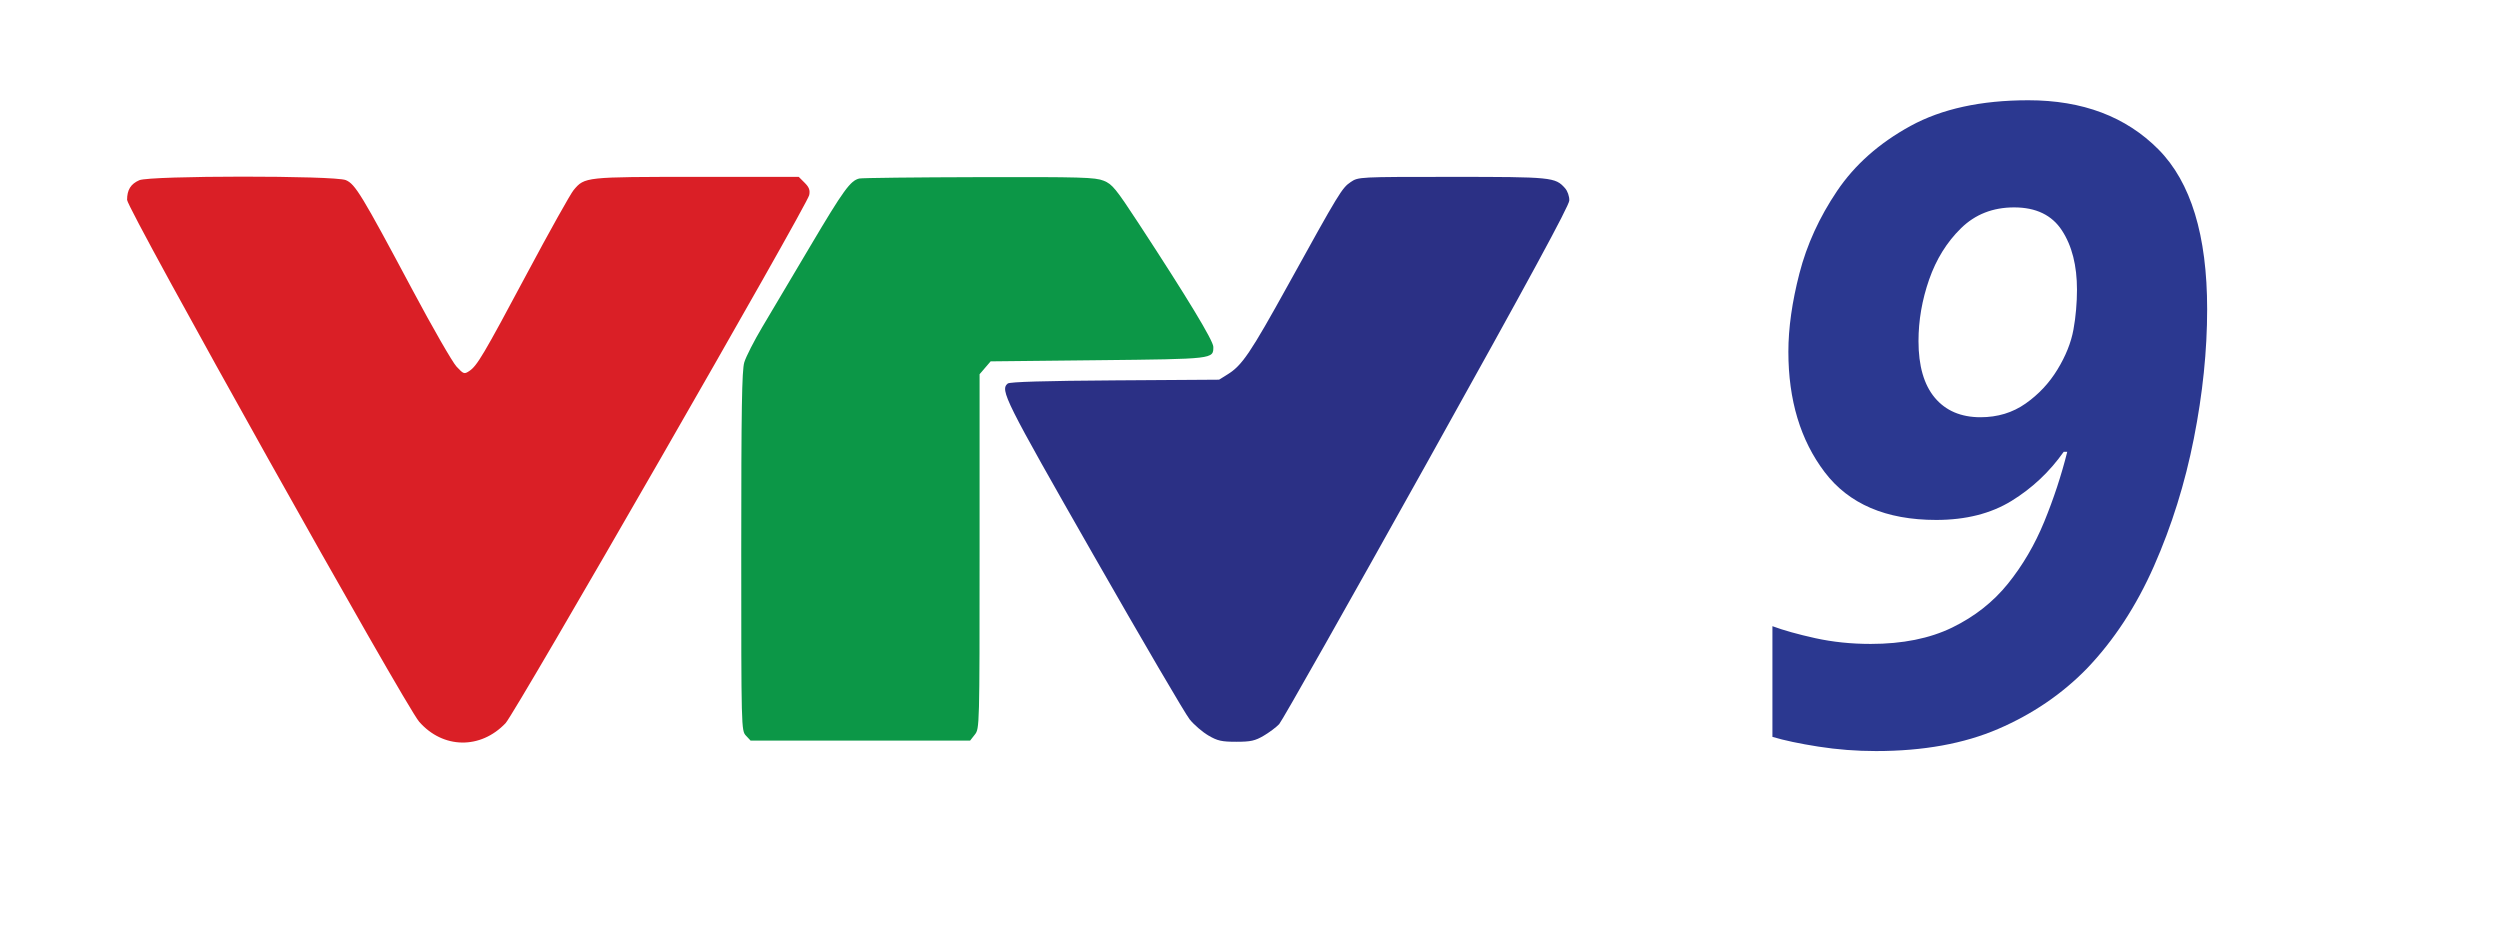
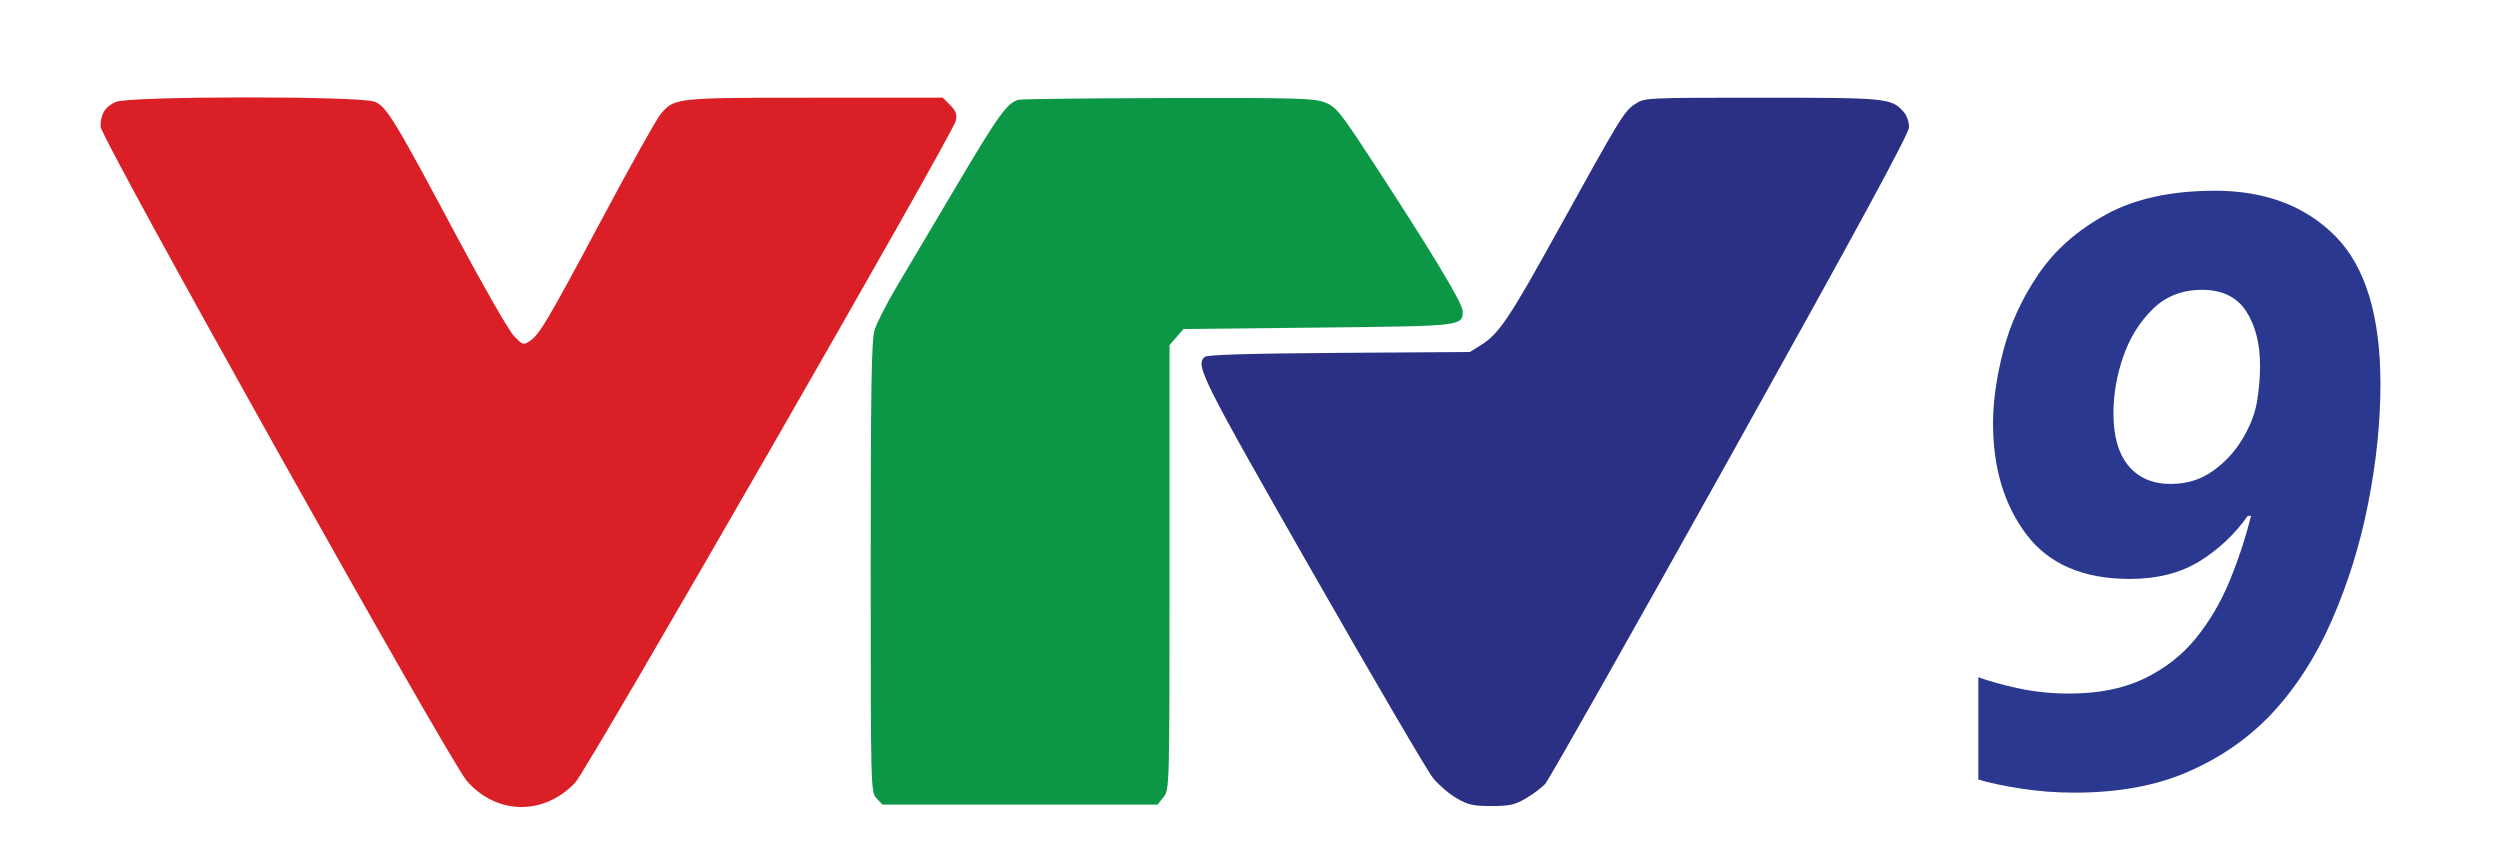
- <svg xmlns="http://www.w3.org/2000/svg" viewBox="0 0 960 360" width="960" height="360" fill="none">
-   <g transform="translate(40, 60) scale(0.88)">
-     <path d="M 15.329 10.458 C 11.601 12.079, 10 14.658, 10 19.041 C 10 22.996, 131.329 239.763, 137.462 246.765 C 147.854 258.630, 164.244 258.892, 175.169 247.370 C 179.360 242.948, 306.779 21.353, 307.659 16.954 C 308.092 14.792, 307.624 13.533, 305.657 11.566 L 303.091 9 258.513 9 C 209.902 9, 209.682 9.023, 204.879 14.731 C 203.489 16.383, 194.334 32.757, 184.534 51.117 C 165.357 87.044, 162.714 91.501, 159.240 93.777 C 157.118 95.167, 156.781 95.044, 153.740 91.767 C 151.958 89.847, 143.327 74.827, 134.560 58.388 C 112.319 16.685, 109.555 12.130, 105.441 10.411 C 100.548 8.366, 20.040 8.408, 15.329 10.458 Z" fill="#DA1F26" />
-     <path d="M 329.500 9.716 C 325.611 10.657, 322.638 14.756, 308.260 39 C 300.268 52.475, 290.788 68.450, 287.192 74.500 C 283.597 80.550, 280.058 87.484, 279.328 89.909 C 278.273 93.411, 278 110.387, 278 172.470 C 278 249.738, 278.023 250.648, 280.039 252.811 L 282.078 255 329.966 255 L 377.855 255 379.927 252.365 C 381.984 249.751, 382 249.119, 382 172.421 L 382 95.112 384.412 92.306 L 386.825 89.500 433.760 89 C 484.401 88.461, 484 88.507, 484 83.166 C 484 80.517, 472.640 61.741, 451.481 29.419 C 441.408 14.030, 439.887 12.172, 436.130 10.669 C 432.415 9.182, 426.475 9.013, 381.730 9.116 C 354.103 9.180, 330.600 9.450, 329.500 9.716 Z" fill="#0C9747" />
-     <path d="M 543.949 11.256 C 540.136 13.825, 538.965 15.748, 516.830 55.780 C 500.118 86.005, 496.595 91.223, 490.233 95.179 L 486.500 97.500 441.045 97.798 C 410.535 97.998, 395.163 98.449, 394.295 99.171 C 390.862 102.019, 392.836 105.971, 431.619 173.879 C 452.860 211.071, 471.788 243.410, 473.681 245.744 C 475.575 248.079, 479.234 251.229, 481.812 252.744 C 485.803 255.090, 487.615 255.500, 494 255.500 C 500.320 255.500, 502.208 255.082, 506 252.845 C 508.475 251.385, 511.502 249.117, 512.727 247.805 C 513.952 246.493, 542.923 195.263, 577.106 133.960 C 621.603 54.162, 639.278 21.591, 639.329 19.300 C 639.370 17.457, 638.573 15.172, 637.450 13.912 C 633.206 9.151, 631.696 9, 588.180 9 C 547.407 9, 547.287 9.006, 543.949 11.256 Z" fill="#2B3085" />
+ <svg xmlns="http://www.w3.org/2000/svg" viewBox="0 0 870 300" width="870" height="300" fill="none">
+   <g transform="translate(25, 25)">
+     <g transform="translate(0, 0)">
+       <path d="M 15.329 10.458 C 11.601 12.079, 10 14.658, 10 19.041 C 10 22.996, 131.329 239.763, 137.462 246.765 C 147.854 258.630, 164.244 258.892, 175.169 247.370 C 179.360 242.948, 306.779 21.353, 307.659 16.954 C 308.092 14.792, 307.624 13.533, 305.657 11.566 L 303.091 9 258.513 9 C 209.902 9, 209.682 9.023, 204.879 14.731 C 203.489 16.383, 194.334 32.757, 184.534 51.117 C 165.357 87.044, 162.714 91.501, 159.240 93.777 C 157.118 95.167, 156.781 95.044, 153.740 91.767 C 151.958 89.847, 143.327 74.827, 134.560 58.388 C 112.319 16.685, 109.555 12.130, 105.441 10.411 C 100.548 8.366, 20.040 8.408, 15.329 10.458 Z" fill="#DA1F26" />
+       <path d="M 329.500 9.716 C 325.611 10.657, 322.638 14.756, 308.260 39 C 300.268 52.475, 290.788 68.450, 287.192 74.500 C 283.597 80.550, 280.058 87.484, 279.328 89.909 C 278.273 93.411, 278 110.387, 278 172.470 C 278 249.738, 278.023 250.648, 280.039 252.811 L 282.078 255 329.966 255 L 377.855 255 379.927 252.365 C 381.984 249.751, 382 249.119, 382 172.421 L 382 95.112 384.412 92.306 L 386.825 89.500 433.760 89 C 484.401 88.461, 484 88.507, 484 83.166 C 484 80.517, 472.640 61.741, 451.481 29.419 C 441.408 14.030, 439.887 12.172, 436.130 10.669 C 432.415 9.182, 426.475 9.013, 381.730 9.116 C 354.103 9.180, 330.600 9.450, 329.500 9.716 Z" fill="#0C9747" />
+       <path d="M 543.949 11.256 C 540.136 13.825, 538.965 15.748, 516.830 55.780 C 500.118 86.005, 496.595 91.223, 490.233 95.179 L 486.500 97.500 441.045 97.798 C 410.535 97.998, 395.163 98.449, 394.295 99.171 C 390.862 102.019, 392.836 105.971, 431.619 173.879 C 452.860 211.071, 471.788 243.410, 473.681 245.744 C 475.575 248.079, 479.234 251.229, 481.812 252.744 C 485.803 255.090, 487.615 255.500, 494 255.500 C 500.320 255.500, 502.208 255.082, 506 252.845 C 508.475 251.385, 511.502 249.117, 512.727 247.805 C 513.952 246.493, 542.923 195.263, 577.106 133.960 C 621.603 54.162, 639.278 21.591, 639.329 19.300 C 639.370 17.457, 638.573 15.172, 637.450 13.912 C 633.206 9.151, 631.696 9, 588.180 9 C 547.407 9, 547.287 9.006, 543.949 11.256 Z" fill="#2B3085" />
+     </g>
+     <text x="730" y="248" font-family="'Arial Black', Impact, 'Segoe UI Black', sans-serif" font-size="285" font-weight="900" font-style="italic" fill="#2B3890" text-anchor="middle">9</text>
  </g>
-   <text x="760" y="285" font-family="'Arial Black', 'Montserrat', Impact, sans-serif" font-size="340" font-weight="900" font-style="italic" fill="#2B3890" text-anchor="middle">9</text>
</svg>
